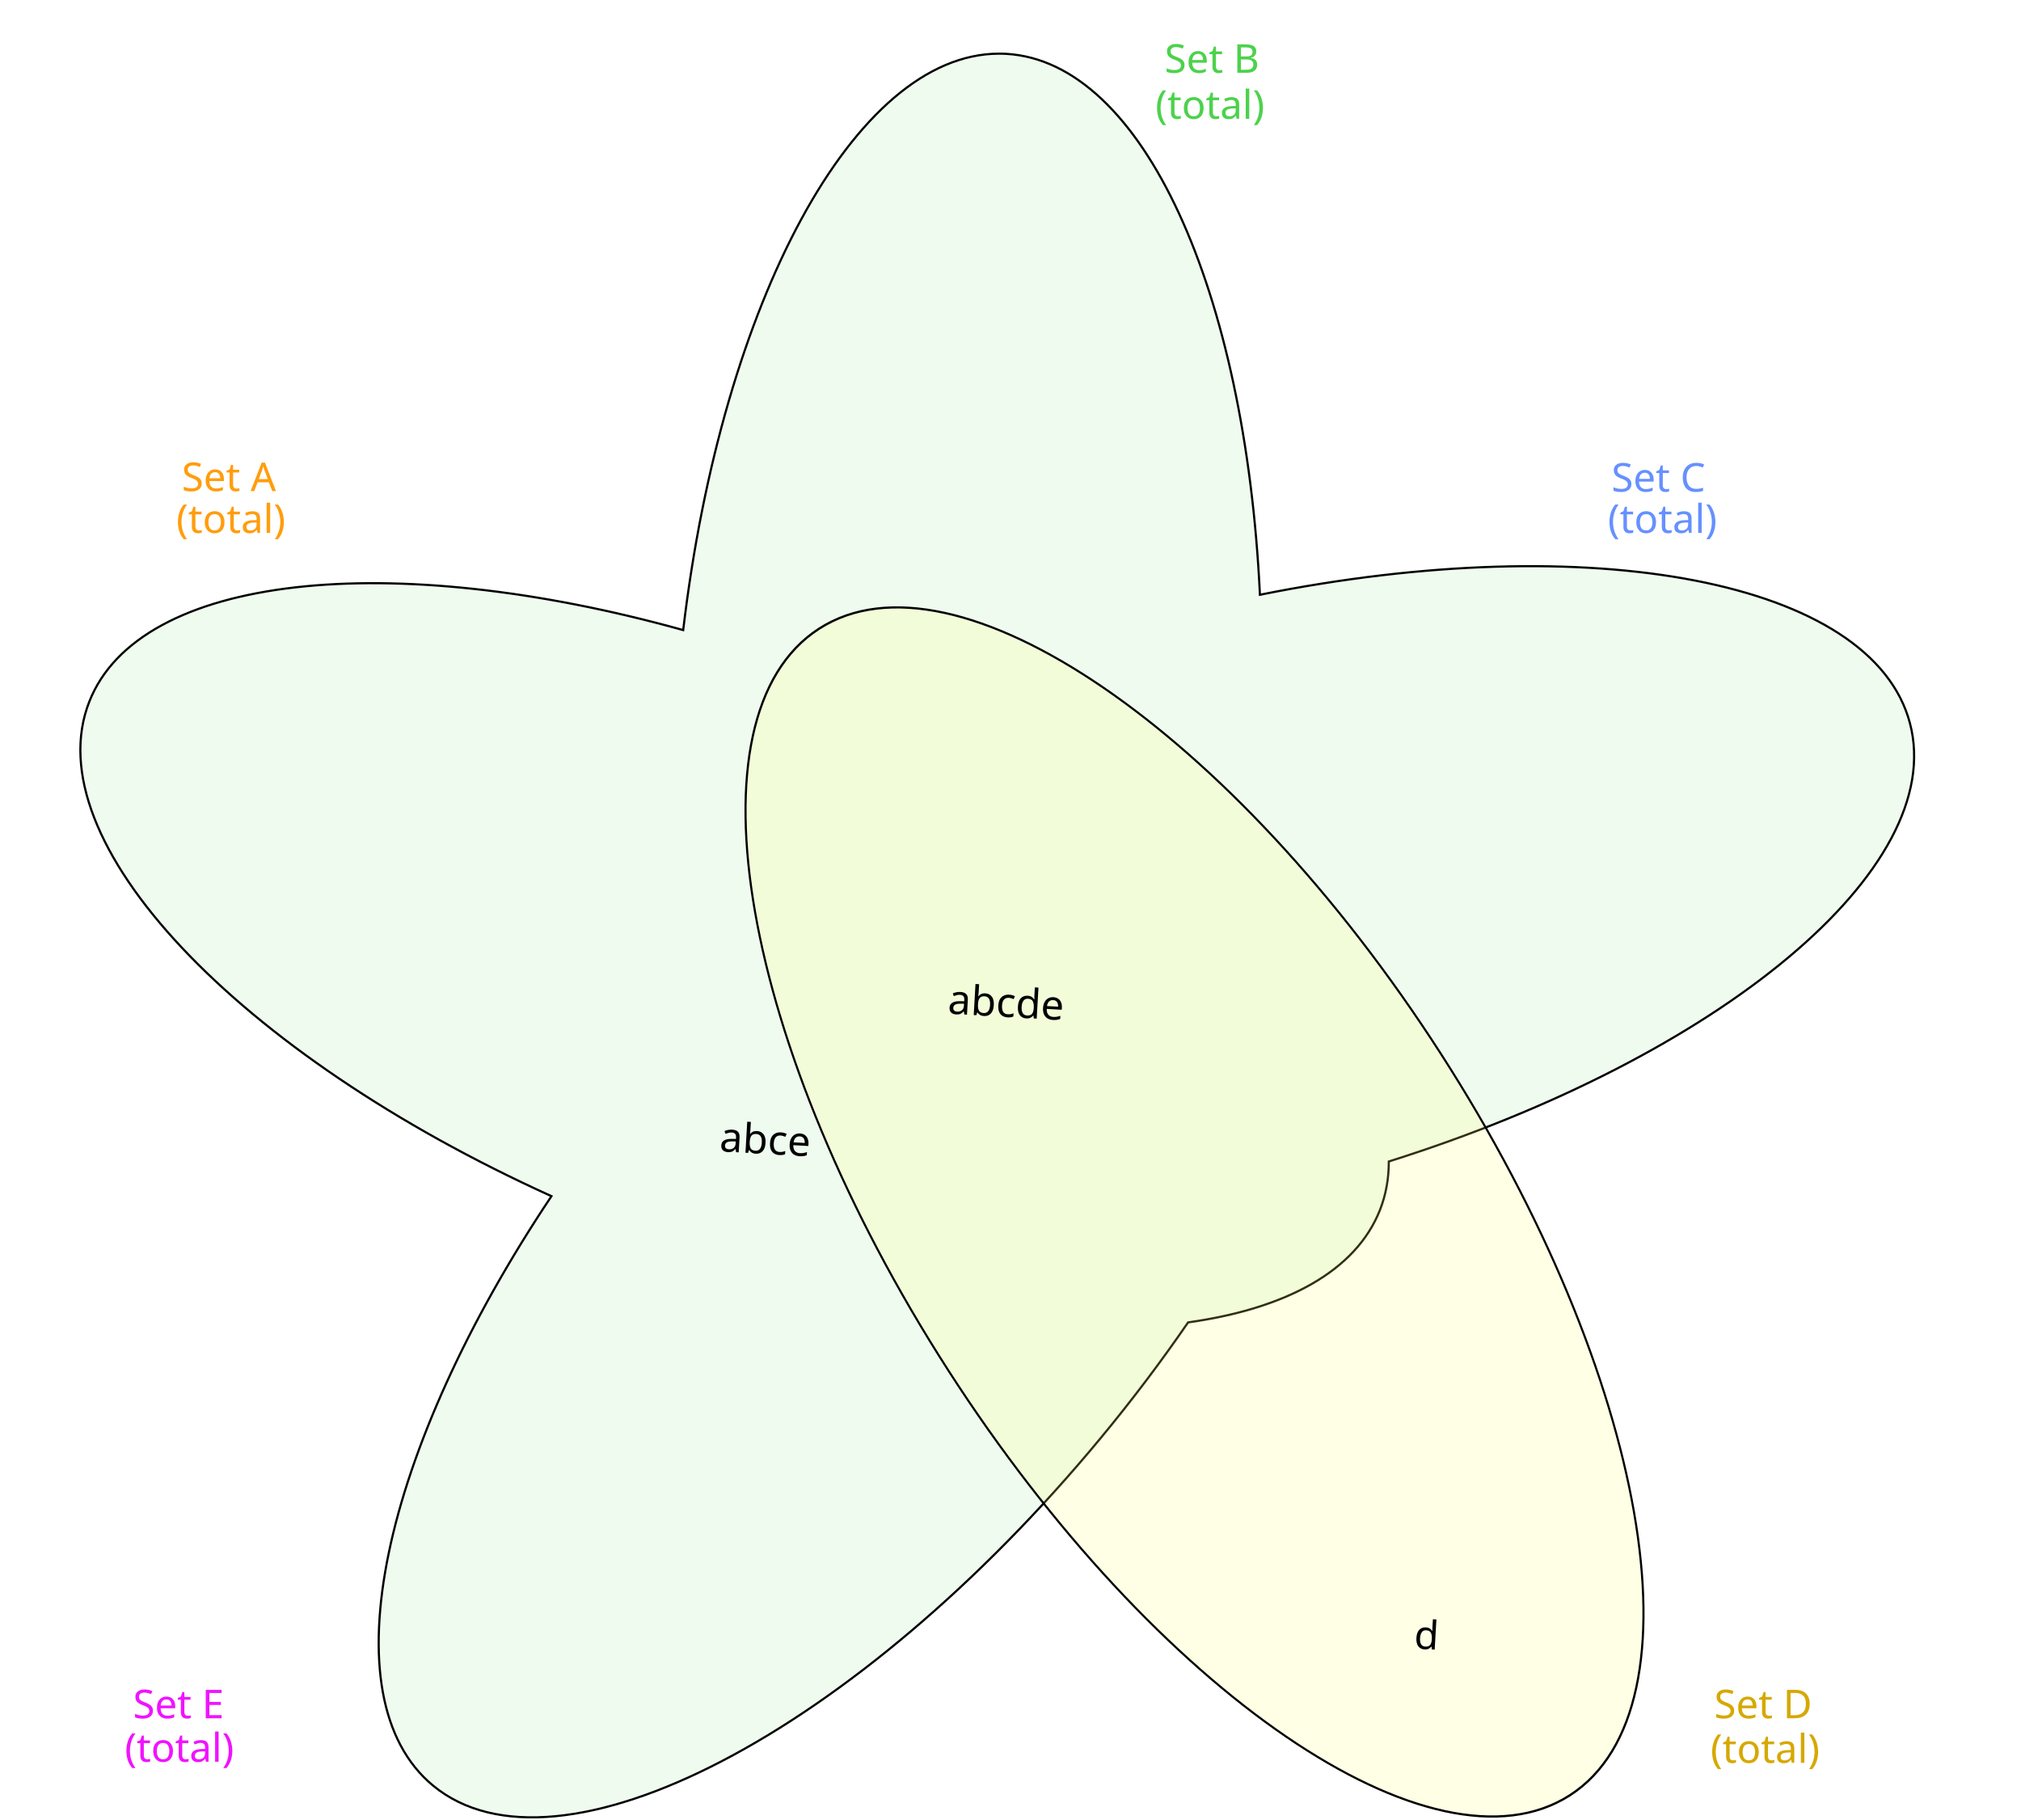
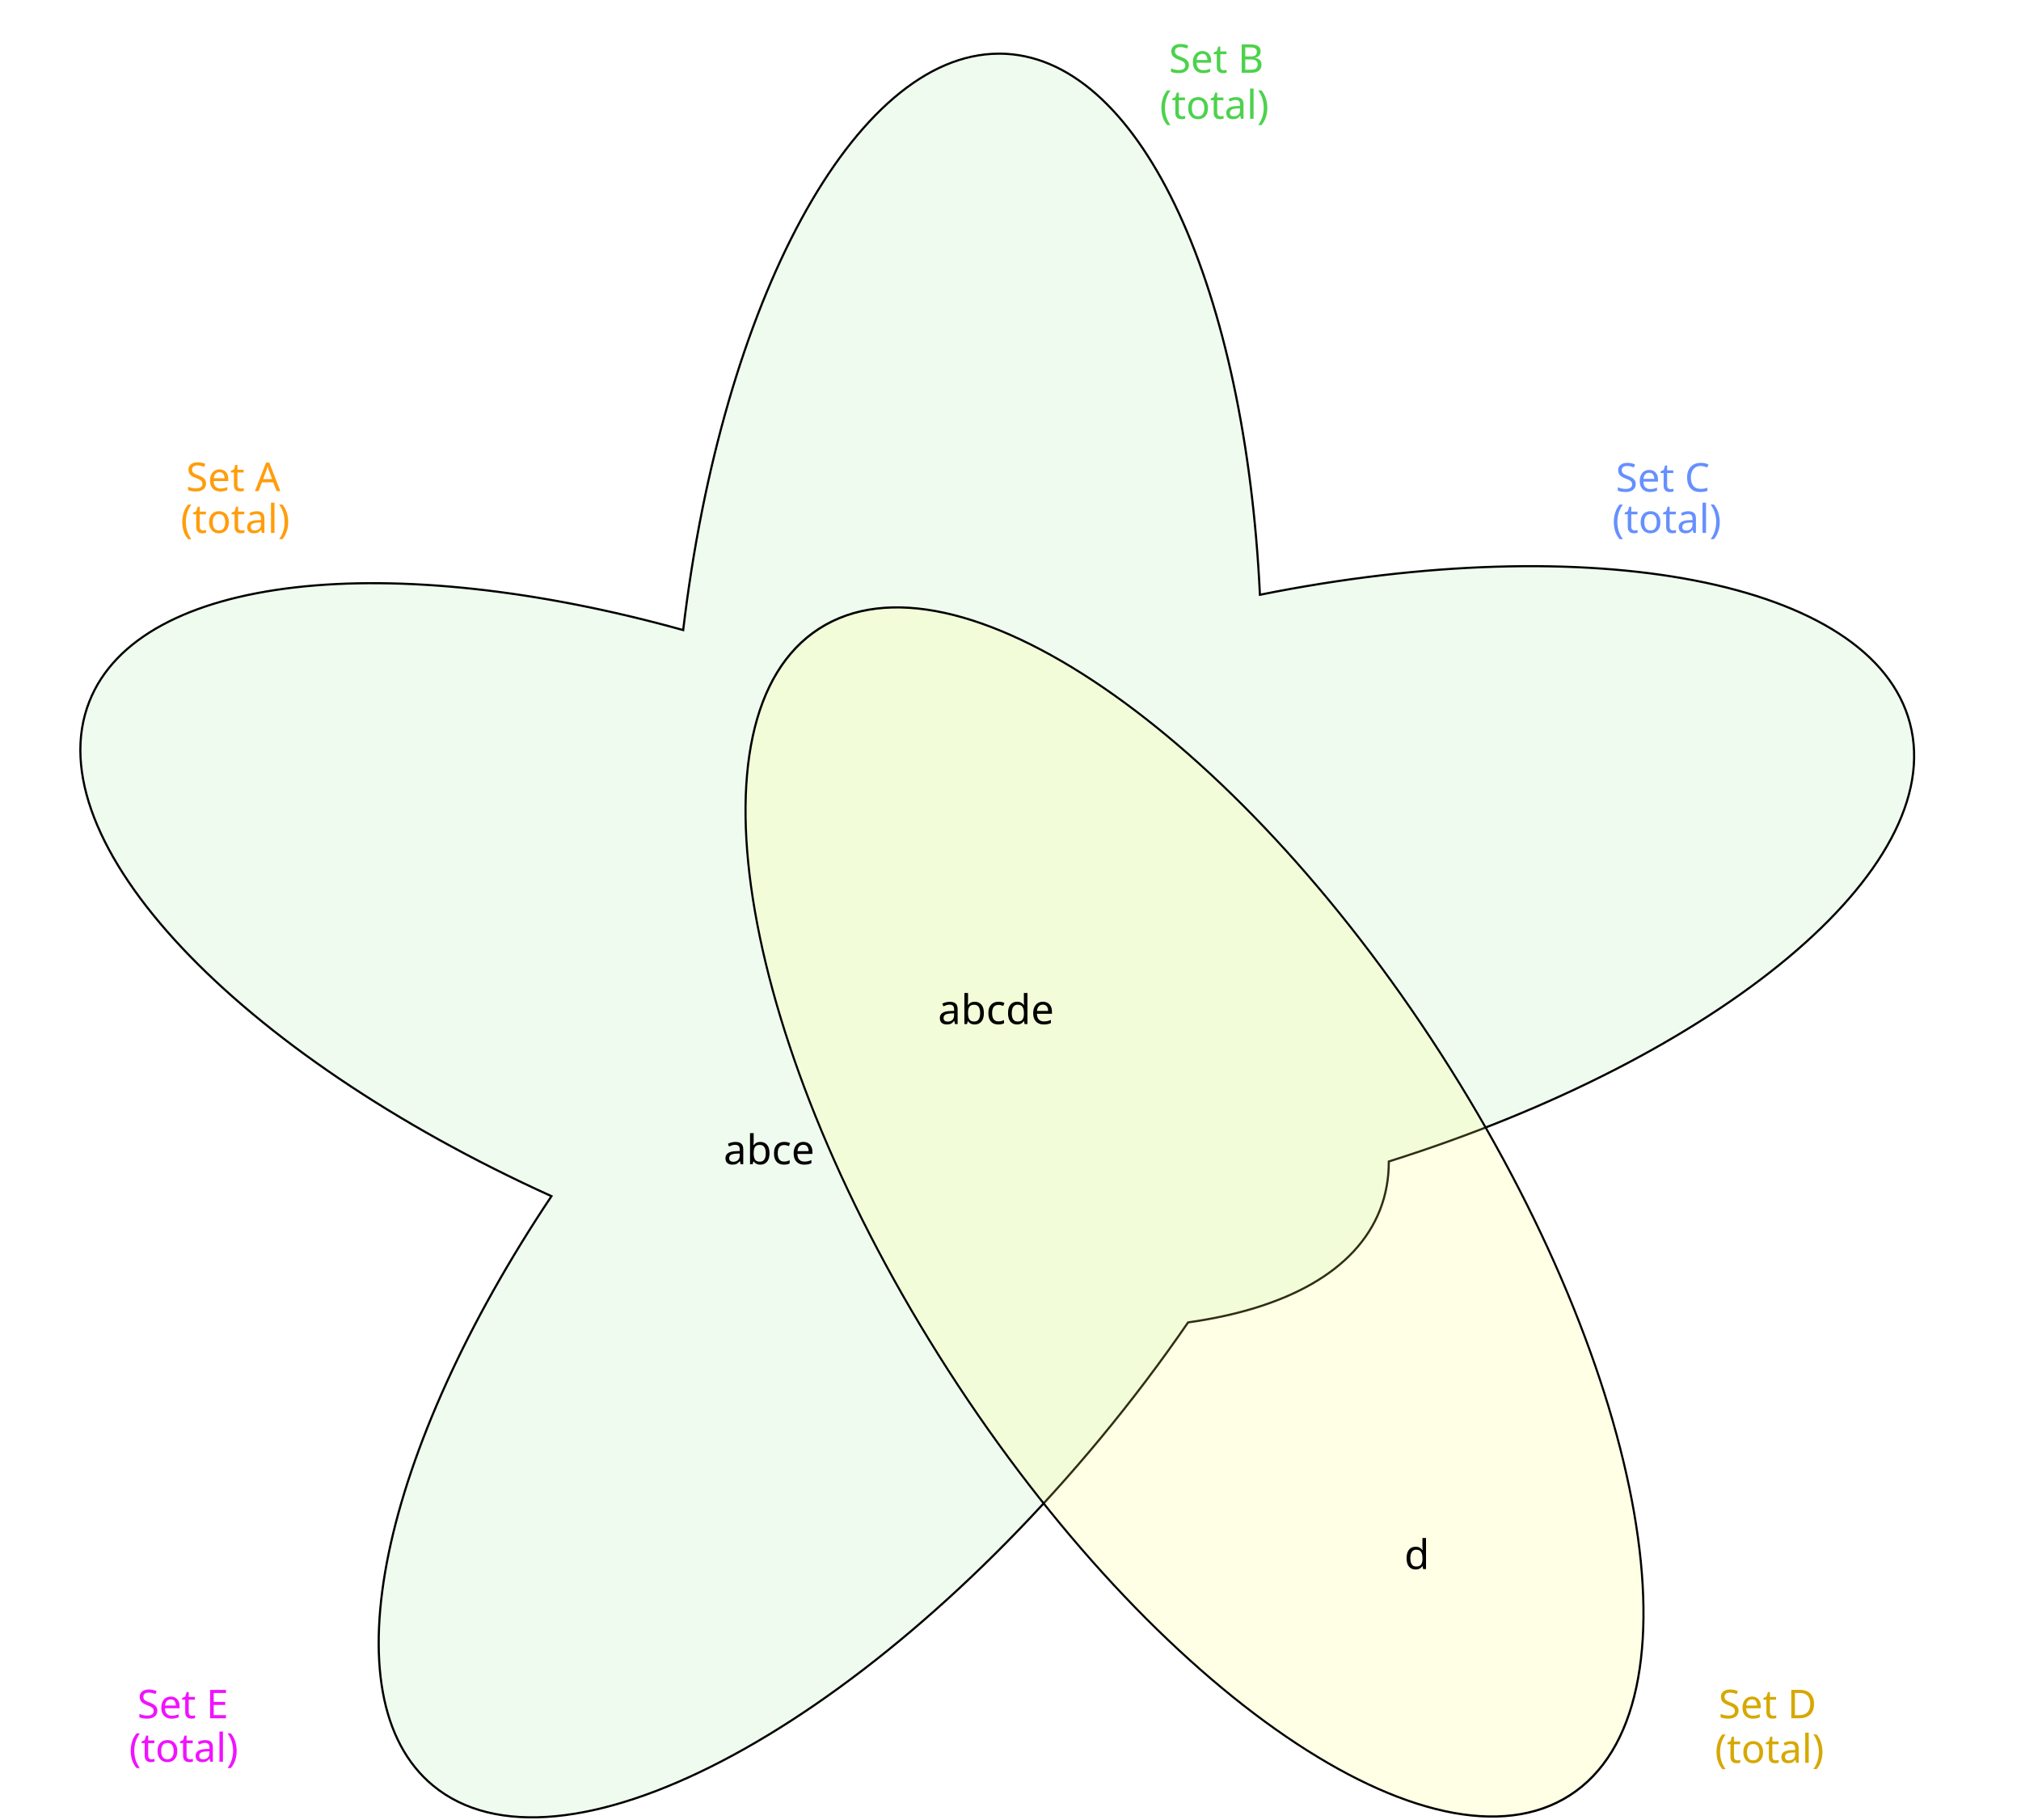
<svg xmlns="http://www.w3.org/2000/svg" xmlns:ns1="http://www.openswatchbook.org/uri/2009/osb" width="712" height="641" id="diagram" version="1.1">
  <defs id="defs4">
    <linearGradient id="linearGradient5351" ns1:paint="solid">
      <stop style="stop-color:#000000;stop-opacity:1;" offset="0" id="stop5353" />
    </linearGradient>
  </defs>
  <g id="layer1" transform="translate(-79.87914,108.5835)">
    <path style="fill:#a8e9a8;fill-opacity:0.184;stroke:#000000;stroke-width:0.756;stroke-linejoin:miter;stroke-miterlimit:4;stroke-opacity:1;stroke-dasharray:none" d="M 351.844 18.906 C 301.042 19.057 254.38 106.307 240.688 221.938 C 137.532 193.263 49.203 202.105 31.469 247.125 C 12.111 296.267 83.665 371.263 194.281 421.344 C 134.467 510.79 115.13 597.976 152.531 628.938 C 196.409 665.26 301.76 610.452 387.812 506.5 C 398.956 493.039 409.215 479.412 418.562 465.812 C 453.135 460.954 477.691 447.709 486.156 426.219 C 488.288 420.808 489.285 415.095 489.281 409.125 C 605.796 372.445 686.398 306.038 672.875 254.75 C 659.612 204.445 560.388 186.089 443.875 209.5 C 438.776 102.7 402.764 21.722 354.5 18.969 C 353.611 18.918 352.73 18.904 351.844 18.906 z " transform="translate(79.87914,-108.5835)" id="elipseB" />
    <path class="elipse" style="fill:#ffff72;fill-opacity:0.184;stroke:#000000;stroke-width:0.486;stroke-linejoin:miter;stroke-miterlimit:4;stroke-opacity:1;stroke-dasharray:none" id="elipseD" d="m -251.401,157.342 c 0,83.021 -30.943,150.322 -69.114,150.322 -38.17,0 -69.114,-67.301 -69.114,-150.322 0,-83.021 30.943,-150.322 69.114,-150.322 38.17,0 69.114,67.301 69.114,150.322 z" transform="matrix(1.254769,-0.8077558,0.8798513,1.366762,764.441,-155.6228)" />
-     <text xml:space="preserve" style="font-size:14px;font-style:normal;font-variant:normal;font-weight:normal;font-stretch:normal;text-align:start;line-height:125%;letter-spacing:0px;word-spacing:0px;writing-mode:lr-tb;text-anchor:start;fill:#000000;fill-opacity:1;stroke:none;font-family:Sans;-inkscape-font-specification:Sans" x="603.809" y="438.444" id="d" transform="matrix(0.9983828,0.05684918,-0.05684918,0.9983828,0,0)">
-       <tspan id="tspan5377" x="603.809" y="438.444">d</tspan>
+     <text id="abcde" x="410.329" y="252.143" style="line-height:0%;font-family:sans-serif;letter-spacing:0px;word-spacing:0px;fill:#000000" xml:space="preserve">
+       <tspan x="410.329" y="252.143" font-family="sans-serif" font-size="14.422px" style="line-height:1.25" id="tspan53">abcde</tspan>
    </text>
-     <text xml:space="preserve" style="font-size:14.422px;font-style:normal;font-variant:normal;font-weight:normal;font-stretch:normal;text-align:start;line-height:125%;letter-spacing:0px;word-spacing:0px;writing-mode:lr-tb;text-anchor:start;fill:#000000;fill-opacity:1;stroke:none;font-family:Sans;-inkscape-font-specification:Sans" x="427.087" y="224.515" id="abcde" transform="matrix(0.9983828,0.05684918,-0.05684918,0.9983828,0,0)">
-       <tspan id="tspan46" x="427.087" y="224.515">abcde</tspan>
+     <text id="abce" x="334.806" y="301.516" style="line-height:0%;font-family:sans-serif;letter-spacing:0px;word-spacing:0px;fill:#000000" xml:space="preserve">
+       <tspan x="334.806" y="301.516" font-family="sans-serif" font-size="14.422px" style="line-height:1.25" id="tspan65">abce</tspan>
    </text>
-     <text xml:space="preserve" style="font-size:14.422px;font-style:normal;font-variant:normal;font-weight:normal;font-stretch:normal;text-align:start;line-height:125%;letter-spacing:0px;word-spacing:0px;writing-mode:lr-tb;text-anchor:start;fill:#000000;fill-opacity:1;stroke:none;font-family:Sans;-inkscape-font-specification:Sans" x="349.556" y="277.511" id="abce" transform="matrix(0.9983828,0.05684918,-0.05684918,0.9983828,0,0)">
-       <tspan id="tspan56" x="349.556" y="277.511">abce</tspan>
+     <text id="labelE" x="149.633" y="496.666" fill="#f112ff" text-align="center" style="line-height:0%;font-family:sans-serif;letter-spacing:0px;word-spacing:0px;text-anchor:middle" xml:space="preserve">
+       <tspan x="152.094" y="496.666" font-family="sans-serif" font-size="14px" style="line-height:1.25" id="tspan108">     Set E     </tspan>
    </text>
-     <text xml:space="preserve" style="font-size:14px;font-style:normal;font-weight:normal;text-align:center;line-height:125%;letter-spacing:0px;word-spacing:0px;text-anchor:middle;fill:#f112ff;fill-opacity:1;stroke:none;font-family:Sans" x="149.633" y="496.666" id="labelE">
-       <tspan id="tspan3054" x="151.861" y="496.666">     Set E     </tspan>
+     <text id="labelD" x="707.913" y="496.666" fill="#d6a800" text-align="center" style="line-height:0%;font-family:sans-serif;letter-spacing:0px;word-spacing:0px;text-anchor:middle" xml:space="preserve">
+       <tspan x="710.374" y="496.666" font-family="sans-serif" font-size="14px" style="line-height:1.25" id="tspan111">     Set D     </tspan>
    </text>
-     <text xml:space="preserve" style="font-size:14px;font-style:normal;font-weight:normal;text-align:center;line-height:125%;letter-spacing:0px;word-spacing:0px;text-anchor:middle;fill:#d6a800;fill-opacity:1;stroke:none;font-family:Sans" x="707.913" y="496.666" id="labelD">
-       <tspan id="tspan3054-7" x="710.142" y="496.666">     Set D     </tspan>
+     <text id="labelA" x="167.379" y="64.394" fill="#ff9d0d" text-align="center" style="line-height:0%;font-family:sans-serif;letter-spacing:0px;word-spacing:0px;text-anchor:middle" xml:space="preserve">
+       <tspan x="169.84" y="64.394" font-family="sans-serif" font-size="14px" style="line-height:1.25" id="tspan114">     Set A     </tspan>
    </text>
-     <text xml:space="preserve" style="font-size:14px;font-style:normal;font-weight:normal;text-align:center;line-height:125%;letter-spacing:0px;word-spacing:0px;text-anchor:middle;fill:#ff9d0d;fill-opacity:1;stroke:none;font-family:Sans" x="167.379" y="64.394" id="labelA">
-       <tspan id="tspan3054-4" x="169.608" y="64.394">     Set A     </tspan>
+     <text id="labelC" x="669.197" y="64.586" fill="#6690ff" text-align="center" style="line-height:0%;font-family:sans-serif;letter-spacing:0px;word-spacing:0px;text-anchor:middle" xml:space="preserve">
+       <tspan x="671.658" y="64.586" font-family="sans-serif" font-size="14px" style="line-height:1.25" id="tspan117">     Set C    </tspan>
    </text>
-     <text xml:space="preserve" style="font-size:14px;font-style:normal;font-weight:normal;text-align:center;line-height:125%;letter-spacing:0px;word-spacing:0px;text-anchor:middle;fill:#6690ff;fill-opacity:1;stroke:none;font-family:Sans" x="669.197" y="64.586" id="labelC">
-       <tspan id="tspan3054-8" x="671.426" y="64.586">     Set C    </tspan>
+     <text id="labelB" x="513.72" y="-82.959" fill="#4cd24c" text-align="center" style="line-height:0%;font-family:sans-serif;letter-spacing:0px;word-spacing:0px;text-anchor:middle" xml:space="preserve">
+       <tspan x="516.181" y="-82.959" font-family="sans-serif" font-size="14px" style="line-height:1.25" id="tspan120">     Set B     </tspan>
    </text>
-     <text xml:space="preserve" style="font-size:14px;font-style:normal;font-weight:normal;text-align:center;line-height:125%;letter-spacing:0px;word-spacing:0px;text-anchor:middle;fill:#4cd24c;fill-opacity:1;stroke:none;font-family:Sans" x="513.72" y="-82.959" id="labelB">
-       <tspan id="tspan3054-45" x="515.949" y="-82.959">     Set B     </tspan>
+     <text id="totalE" x="151.751" y="511.981" fill="#f112ff" text-align="center" style="line-height:0%;font-family:sans-serif;letter-spacing:0px;word-spacing:0px;text-anchor:middle" xml:space="preserve">
+       <tspan x="154.212" y="511.981" font-family="sans-serif" font-size="14px" style="line-height:1.25" id="tspan123">   (total)    </tspan>
    </text>
-     <text xml:space="preserve" style="font-size:14px;font-style:normal;font-weight:normal;text-align:center;line-height:125%;letter-spacing:0px;word-spacing:0px;text-anchor:middle;fill:#f112ff;fill-opacity:1;stroke:none;font-family:Sans" x="151.751" y="511.981" id="totalE">
-       <tspan id="tspan3054-5" x="153.98" y="511.981">   (total)    </tspan>
+     <text id="totalD" x="708.603" y="512.364" fill="#d6a800" text-align="center" style="line-height:0%;font-family:sans-serif;letter-spacing:0px;word-spacing:0px;text-anchor:middle" xml:space="preserve">
+       <tspan x="711.063" y="512.364" font-family="sans-serif" font-size="14px" style="line-height:1.25" id="tspan126">     (total)     </tspan>
    </text>
-     <text xml:space="preserve" style="font-size:14px;font-style:normal;font-weight:normal;text-align:center;line-height:125%;letter-spacing:0px;word-spacing:0px;text-anchor:middle;fill:#d6a800;fill-opacity:1;stroke:none;font-family:Sans" x="708.603" y="512.364" id="totalD">
-       <tspan id="tspan3054-7-8" x="710.831" y="512.364">     (total)     </tspan>
+     <text id="totalC" x="670.603" y="79.13" fill="#6690ff" text-align="center" style="line-height:0%;font-family:sans-serif;letter-spacing:0px;word-spacing:0px;text-anchor:middle" xml:space="preserve">
+       <tspan x="673.063" y="79.13" font-family="sans-serif" font-size="14px" style="line-height:1.25" id="tspan129">     (total)    </tspan>
    </text>
-     <text xml:space="preserve" style="font-size:14px;font-style:normal;font-weight:normal;text-align:center;line-height:125%;letter-spacing:0px;word-spacing:0px;text-anchor:middle;fill:#6690ff;fill-opacity:1;stroke:none;font-family:Sans" x="670.603" y="79.13" id="totalC">
-       <tspan id="tspan3054-8-7" x="672.831" y="79.13">     (total)    </tspan>
+     <text id="totalB" x="513.028" y="-66.743" fill="#4cd24c" text-align="center" style="line-height:0%;font-family:sans-serif;letter-spacing:0px;word-spacing:0px;text-anchor:middle" xml:space="preserve">
+       <tspan x="515.489" y="-66.743" font-family="sans-serif" font-size="14px" style="line-height:1.25" id="tspan132">     (total)     </tspan>
    </text>
-     <text xml:space="preserve" style="font-size:14px;font-style:normal;font-weight:normal;text-align:center;line-height:125%;letter-spacing:0px;word-spacing:0px;text-anchor:middle;fill:#4cd24c;fill-opacity:1;stroke:none;font-family:Sans" x="513.028" y="-66.743" id="totalB">
-       <tspan id="tspan3054-45-2" x="515.257" y="-66.743">     (total)     </tspan>
+     <text id="totalA" x="168.092" y="79.13" fill="#ff9d0d" text-align="center" style="line-height:0%;font-family:sans-serif;letter-spacing:0px;word-spacing:0px;text-anchor:middle" xml:space="preserve">
+       <tspan x="170.553" y="79.13" font-family="sans-serif" font-size="14px" style="line-height:1.25" id="tspan135">     (total)     </tspan>
    </text>
-     <text xml:space="preserve" style="font-size:14px;font-style:normal;font-weight:normal;text-align:center;line-height:125%;letter-spacing:0px;word-spacing:0px;text-anchor:middle;fill:#ff9d0d;fill-opacity:1;stroke:none;font-family:Sans" x="168.092" y="79.13" id="totalA">
-       <tspan id="tspan3054-4-8" x="170.32" y="79.13">     (total)     </tspan>
+     <text id="d" x="574.626" y="444.119" style="line-height:0%;letter-spacing:0px;word-spacing:0px;fill:#000000;font-family:sans-serif" xml:space="preserve">
+       <tspan x="574.626" y="444.119" font-size="14.422px" style="font-size:14.422px;line-height:1.25;font-family:sans-serif" id="tspan83-3">d</tspan>
    </text>
  </g>
</svg>
